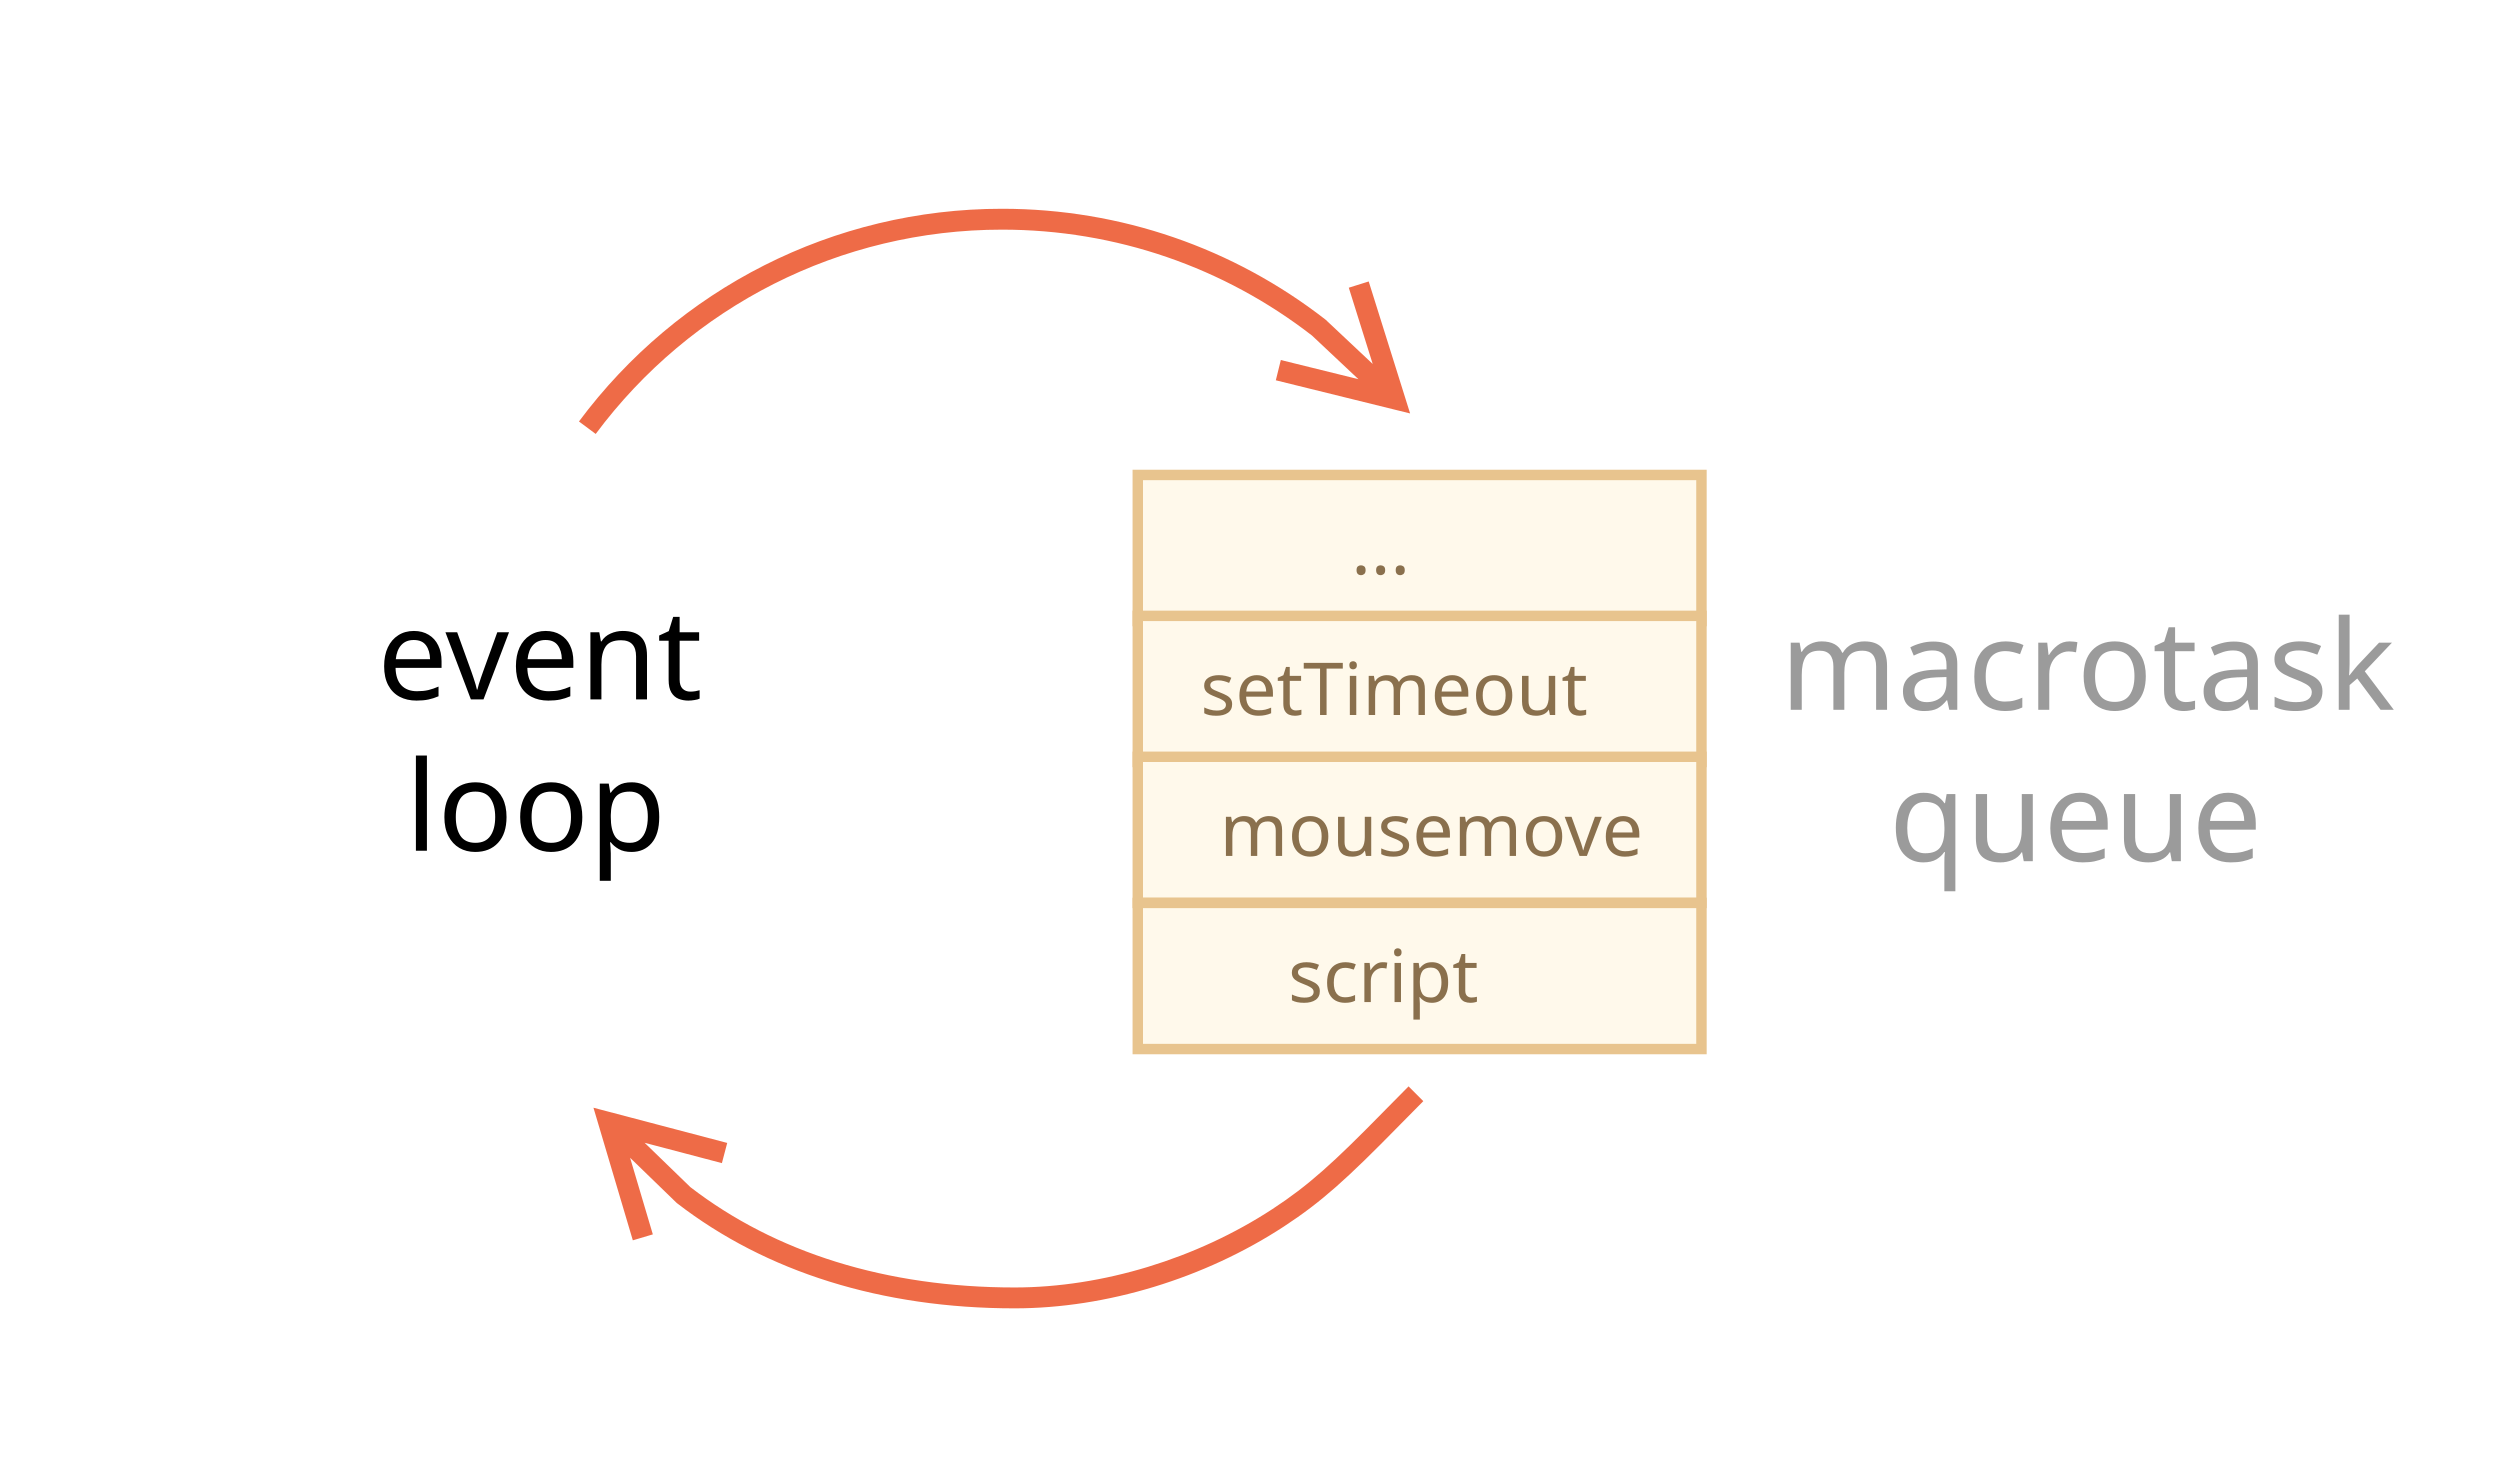
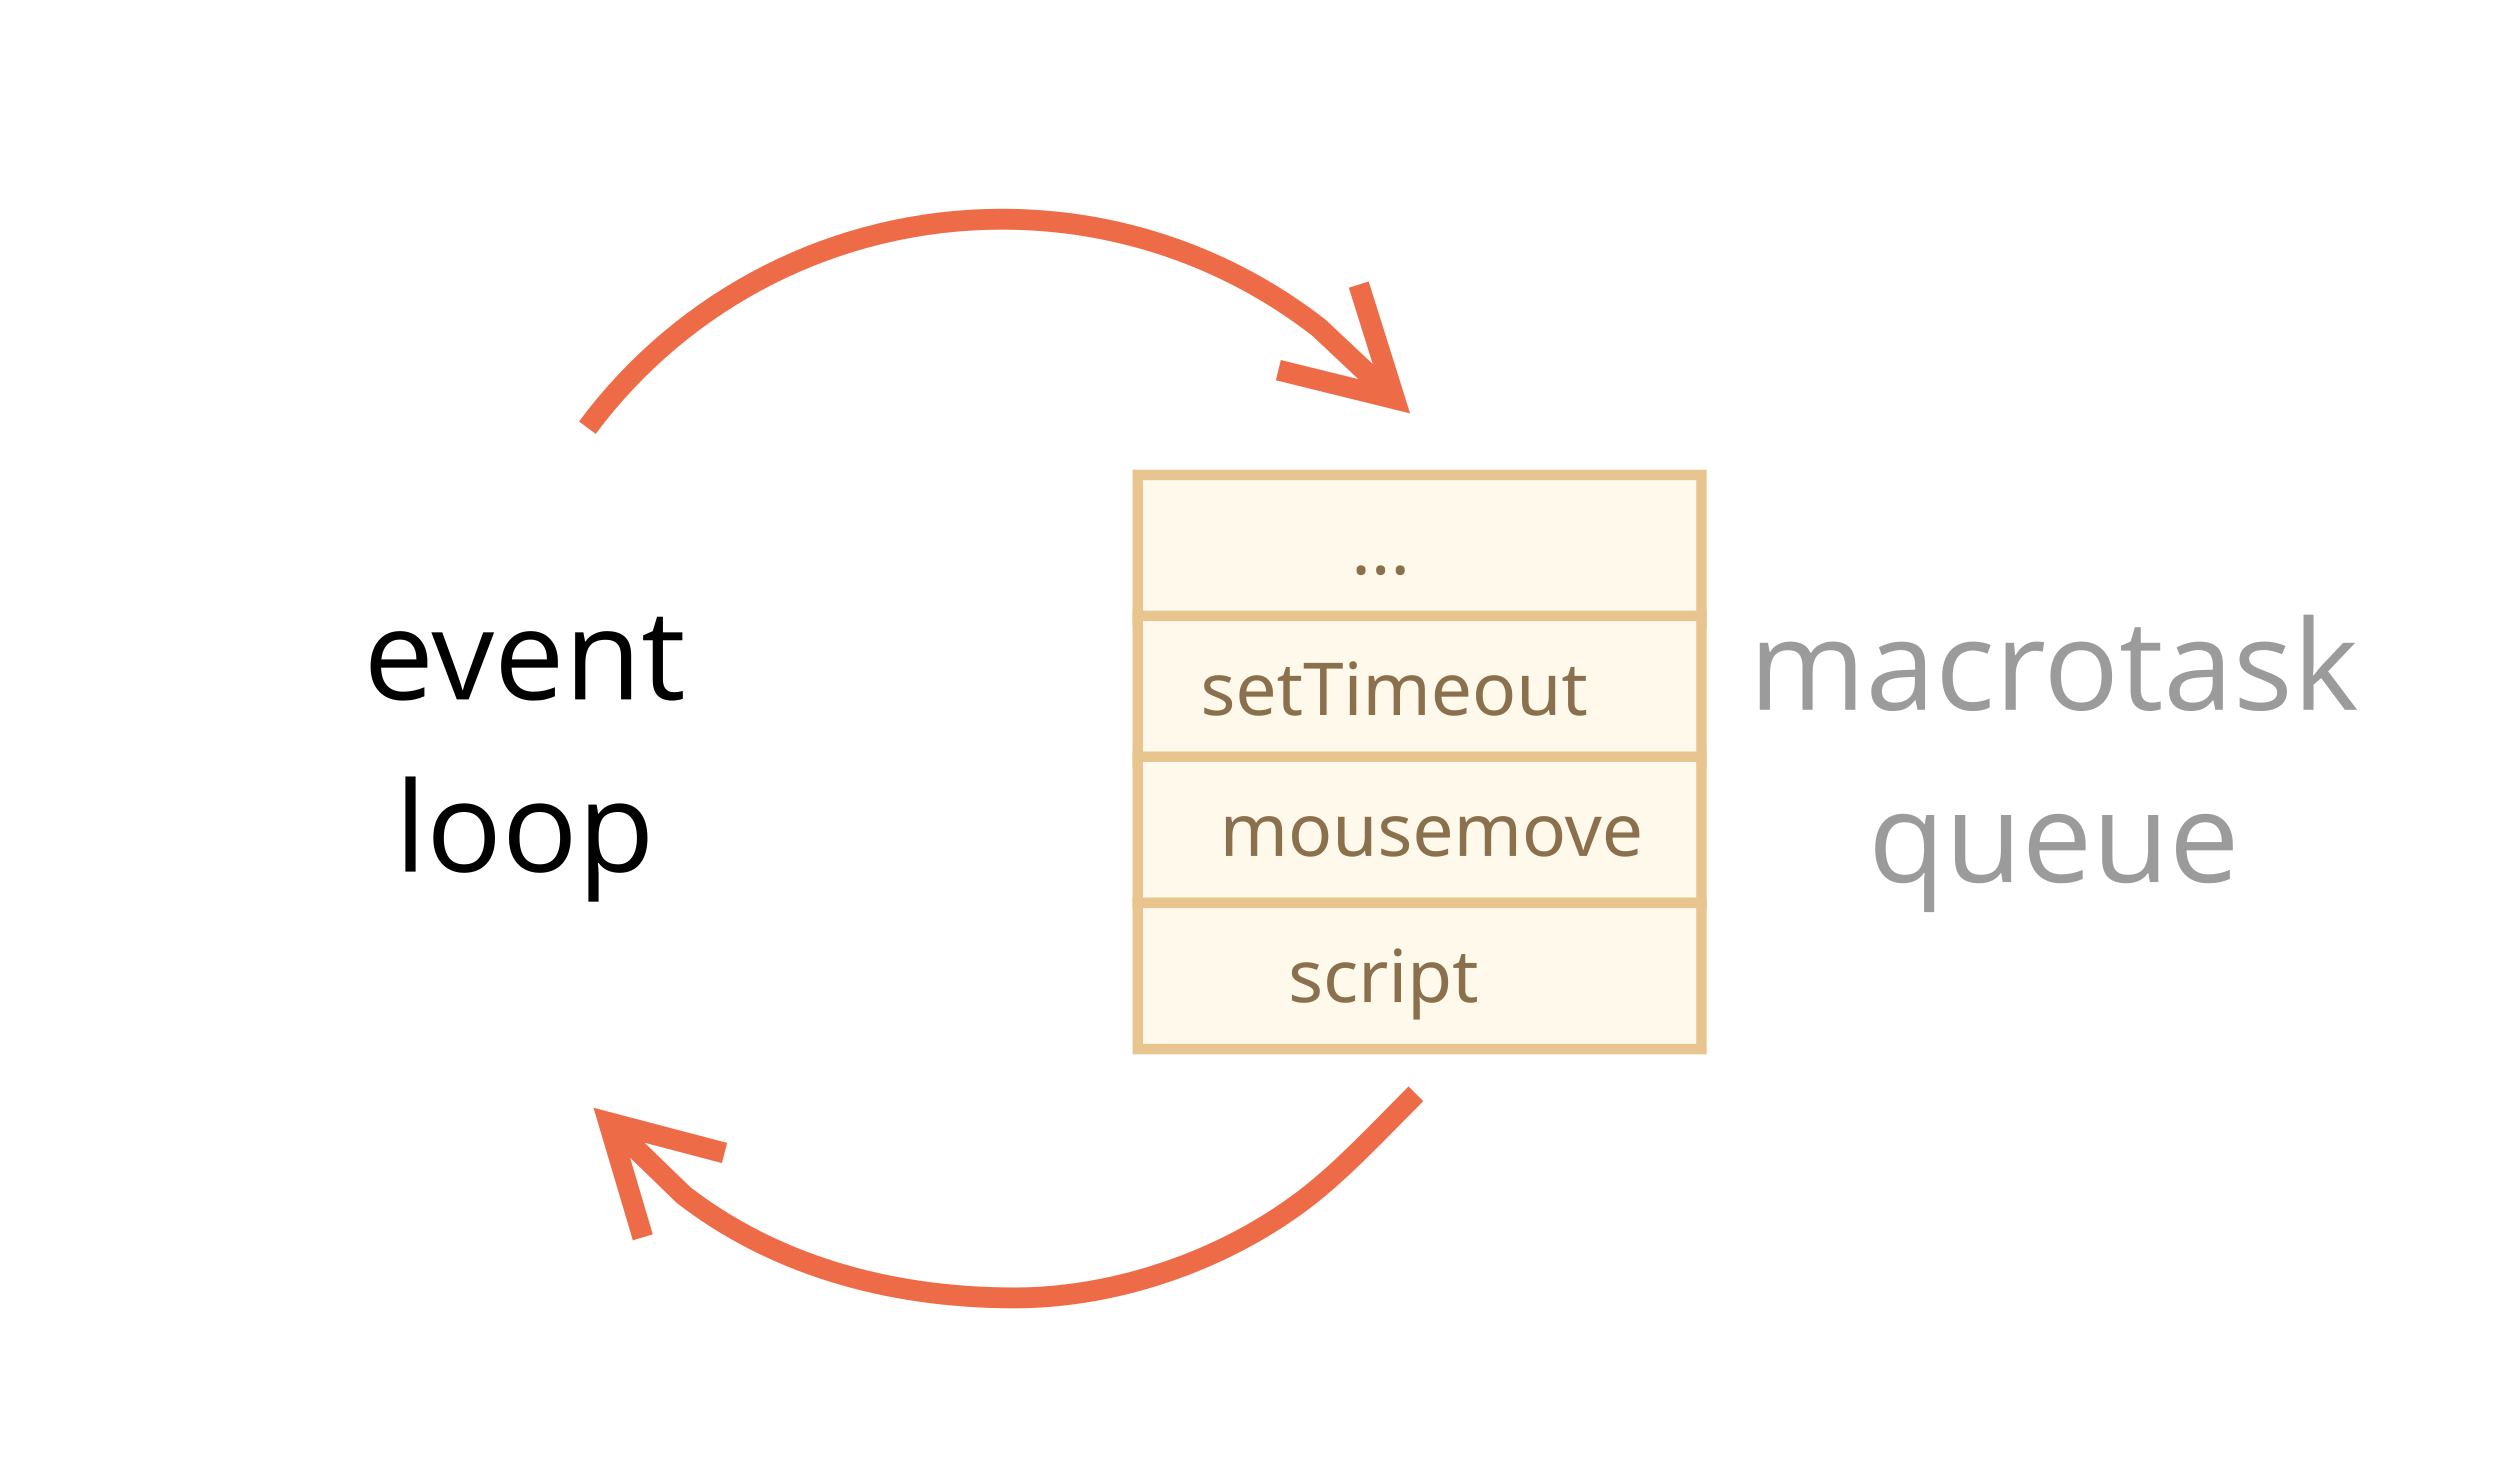
<svg xmlns="http://www.w3.org/2000/svg" width="479px" height="279px" viewBox="0 0 479 279" version="1.1">
  <g id="promise" stroke="none" stroke-width="1" fill="none" fill-rule="evenodd">
    <g id="eventLoop.svg">
      <rect id="Rectangle-1-Copy-5" stroke="#E8C48E" stroke-width="2" fill="#FFF9EB" x="218" y="91" width="108" height="28" />
      <text id="..." font-family="PTMono-Regular, PT Mono" font-size="14" font-weight="normal" line-spacing="20" fill="#8A704D">
        <tspan x="258.9" y="110">...</tspan>
      </text>
      <rect id="Rectangle-1-Copy-6" stroke="#E8C48E" stroke-width="2" fill="#FFF9EB" x="218" y="118" width="108" height="28" />
      <text id="setTimeout" font-family="PTMono-Regular, PT Mono" font-size="14" font-weight="normal" line-spacing="20" fill="#8A704D">
        <tspan x="230" y="137">setTimeout</tspan>
      </text>
      <rect id="Rectangle-1-Copy-8" stroke="#E8C48E" stroke-width="2" fill="#FFF9EB" x="218" y="145" width="108" height="28" />
      <text id="mousemove" font-family="PTMono-Regular, PT Mono" font-size="14" font-weight="normal" line-spacing="20" fill="#8A704D">
        <tspan x="233.7" y="164">mousemove</tspan>
      </text>
      <rect id="Rectangle-1-Copy-9" stroke="#E8C48E" stroke-width="2" fill="#FFF9EB" x="218" y="173" width="108" height="28" />
      <text id="script" font-family="PTMono-Regular, PT Mono" font-size="14" font-weight="normal" line-spacing="20" fill="#8A704D">
        <tspan x="246.8" y="192">script</tspan>
      </text>
-       <text id="event-loop" font-family="PTSans-Regular, PT Sans" font-size="24" font-weight="normal" fill="#000000">
-         <tspan x="72.288" y="134">event</tspan>
-         <tspan x="77.64" y="163">loop</tspan>
+       <text id="event-loop" font-family="OpenSans-Regular, Open Sans" font-size="24" font-weight="normal" fill="#000000">
+         <tspan x="69.662" y="134">event</tspan>
+         <tspan x="75.615" y="167">loop</tspan>
      </text>
-       <text id="macrotask-queue" font-family="PTSans-Regular, PT Sans" font-size="24" font-weight="normal" fill="#9B9B9B">
-         <tspan x="341.06" y="136">macrotask</tspan>
-         <tspan x="361.928" y="165">queue</tspan>
+       <text id="macrotask-queue" font-family="OpenSans-Regular, Open Sans" font-size="24" font-weight="normal" fill="#9B9B9B">
+         <tspan x="335.111" y="136">macrotask</tspan>
+         <tspan x="357.951" y="169">queue</tspan>
      </text>
      <path id="Path" d="M263.011,69.735 L258.427,55.125 L262.244,53.928 L270.177,79.215 L244.447,72.864 L245.406,68.98 L260.271,72.65 L251.379,64.293 C234.508,51.213 213.806,44 192,44 C160.941,44 132.333,58.695 114.136,83.143 L110.928,80.755 C129.871,55.303 159.664,40 192,40 C214.734,40 236.327,47.535 253.907,61.191 L254.05,61.313 L263.011,69.735 Z" fill="#EE6B47" fill-rule="nonzero" />
      <path id="Path-Copy-2" d="M120.725,221.829 L125.083,236.507 L121.249,237.646 L113.705,212.239 L139.335,218.986 L138.316,222.854 L123.509,218.956 L132.28,227.458 C148.554,239.99 169.797,246.68 194.413,246.68 C211.209,246.68 229.275,241.158 243.817,231.645 C250.728,227.124 255.441,222.839 265.167,212.92 L265.501,212.579 C267.561,210.479 268.636,209.389 269.882,208.148 L272.705,210.982 C271.473,212.209 270.407,213.29 268.357,215.38 L268.024,215.72 C258.102,225.839 253.234,230.264 246.007,234.992 C230.822,244.926 211.996,250.68 194.413,250.68 C168.898,250.68 146.76,243.694 129.747,230.556 L129.658,230.487 L120.725,221.829 Z" fill="#EE6B47" fill-rule="nonzero" />
    </g>
  </g>
</svg>
